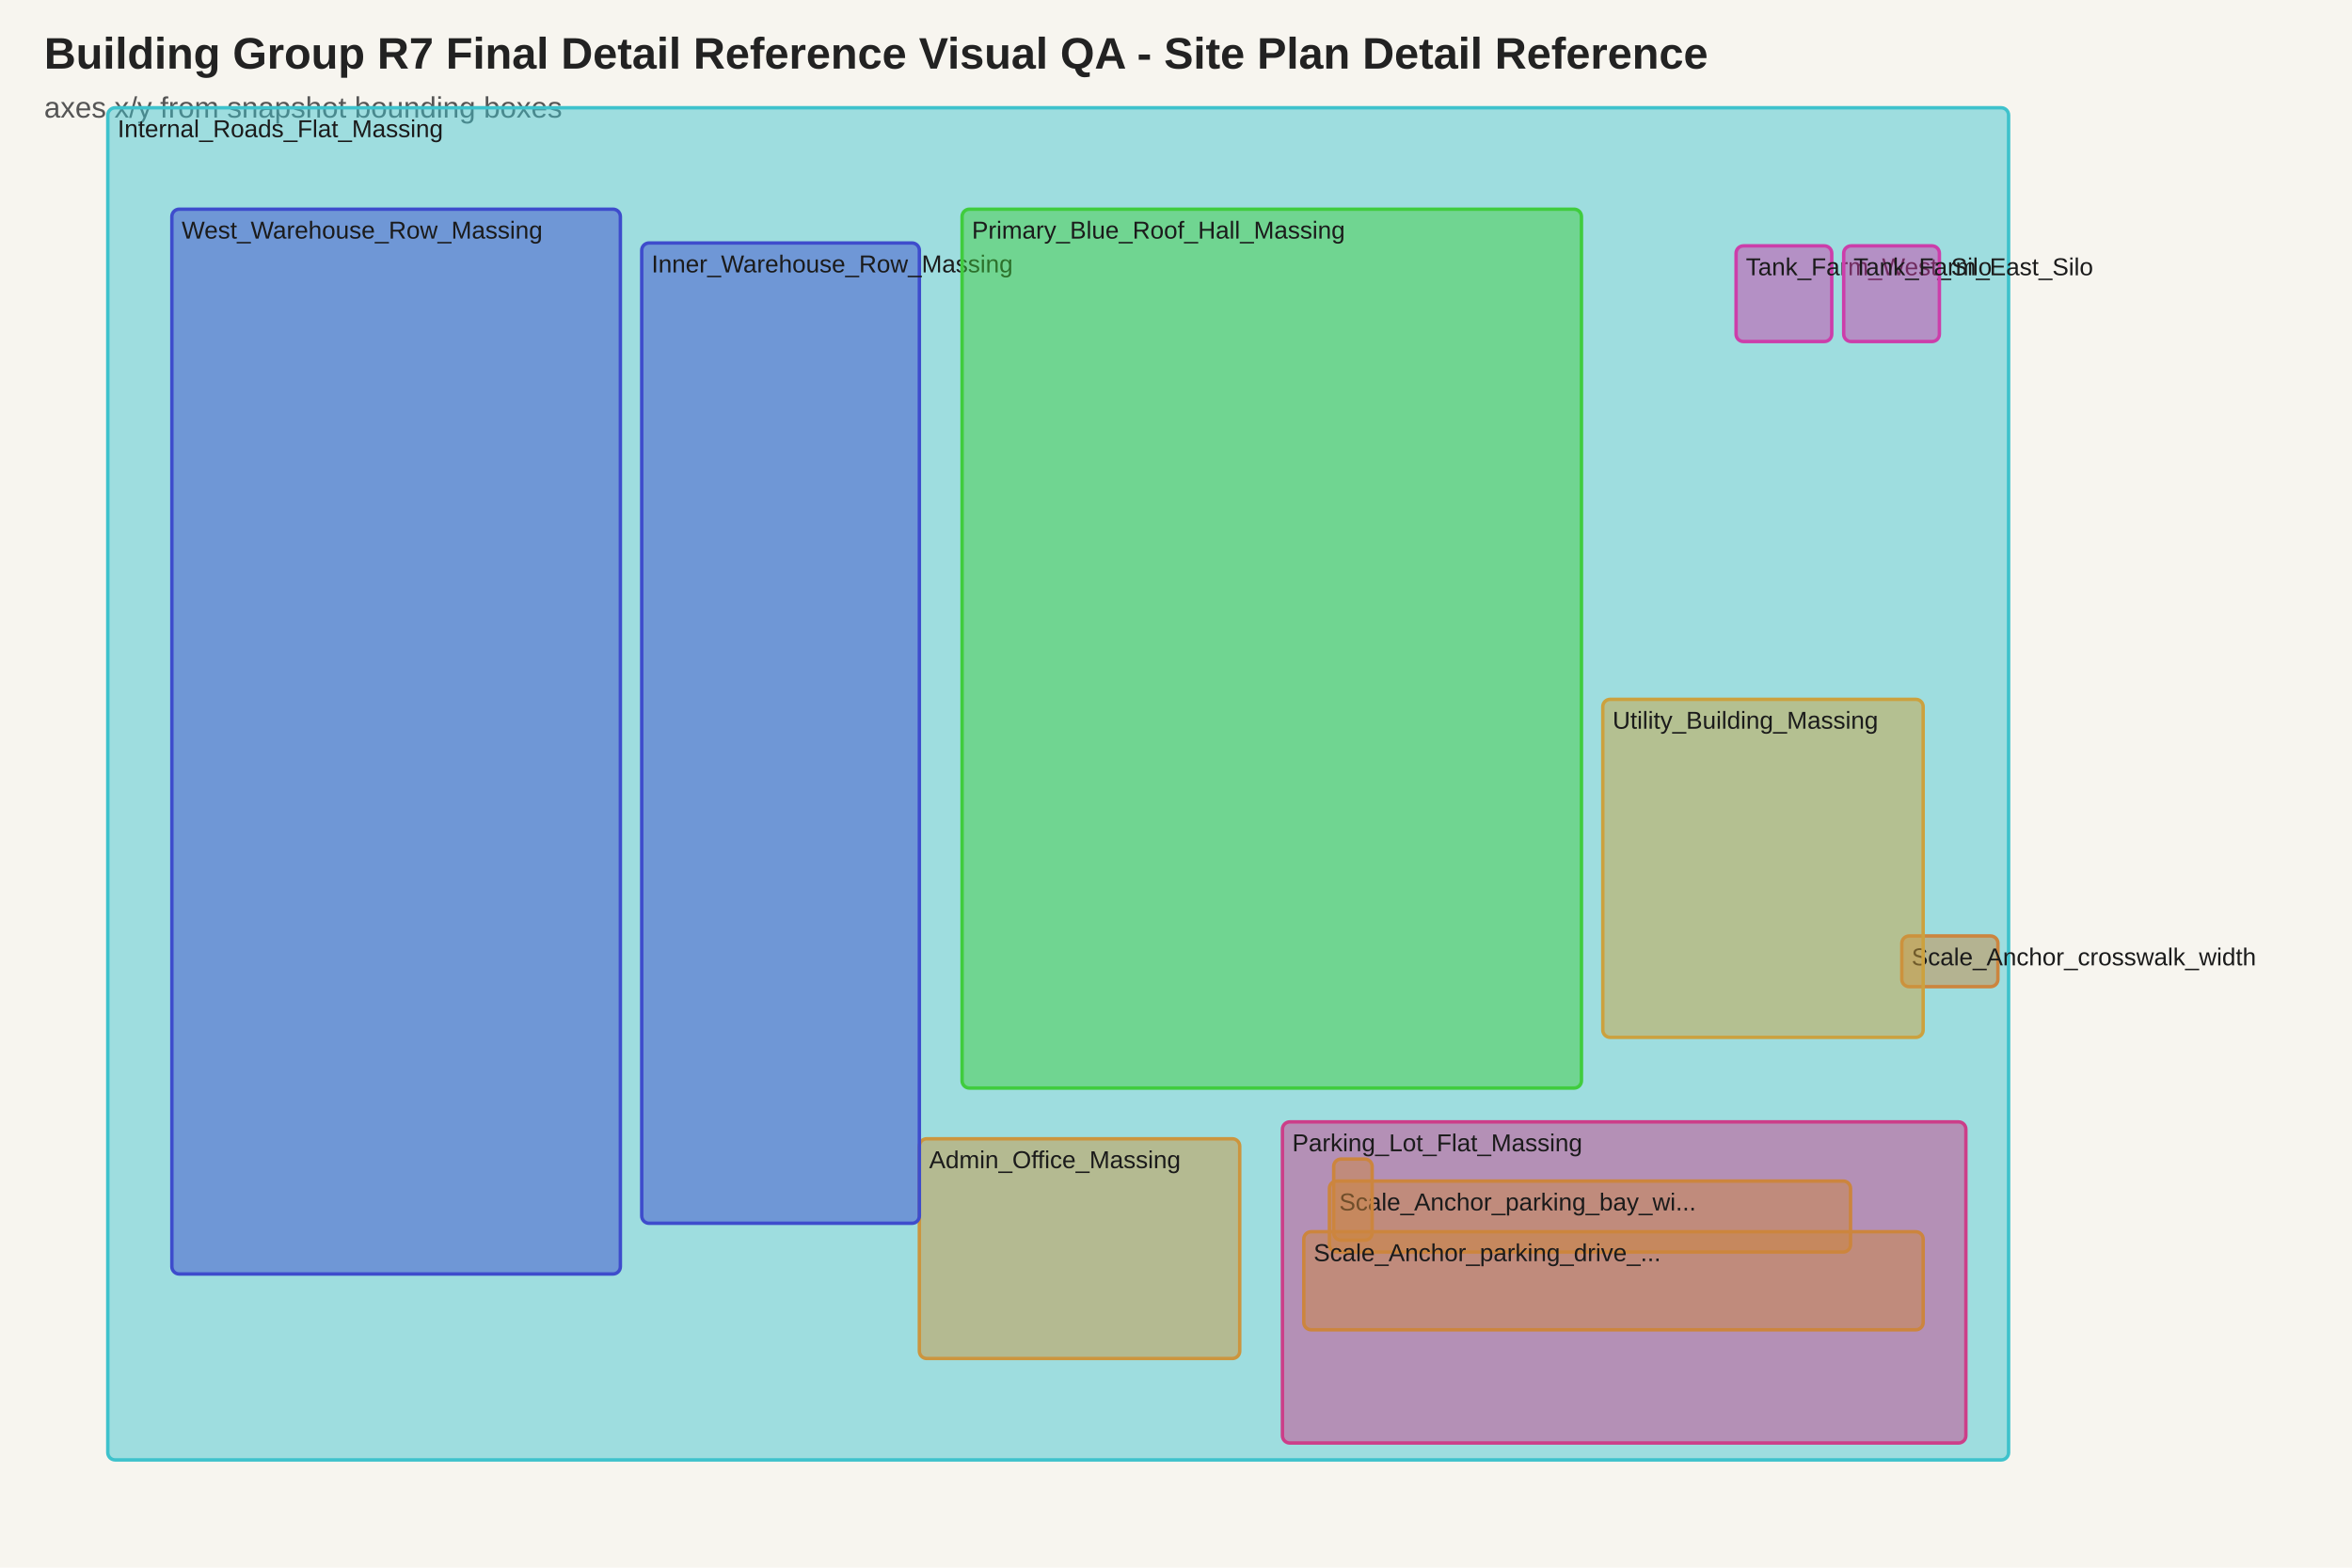
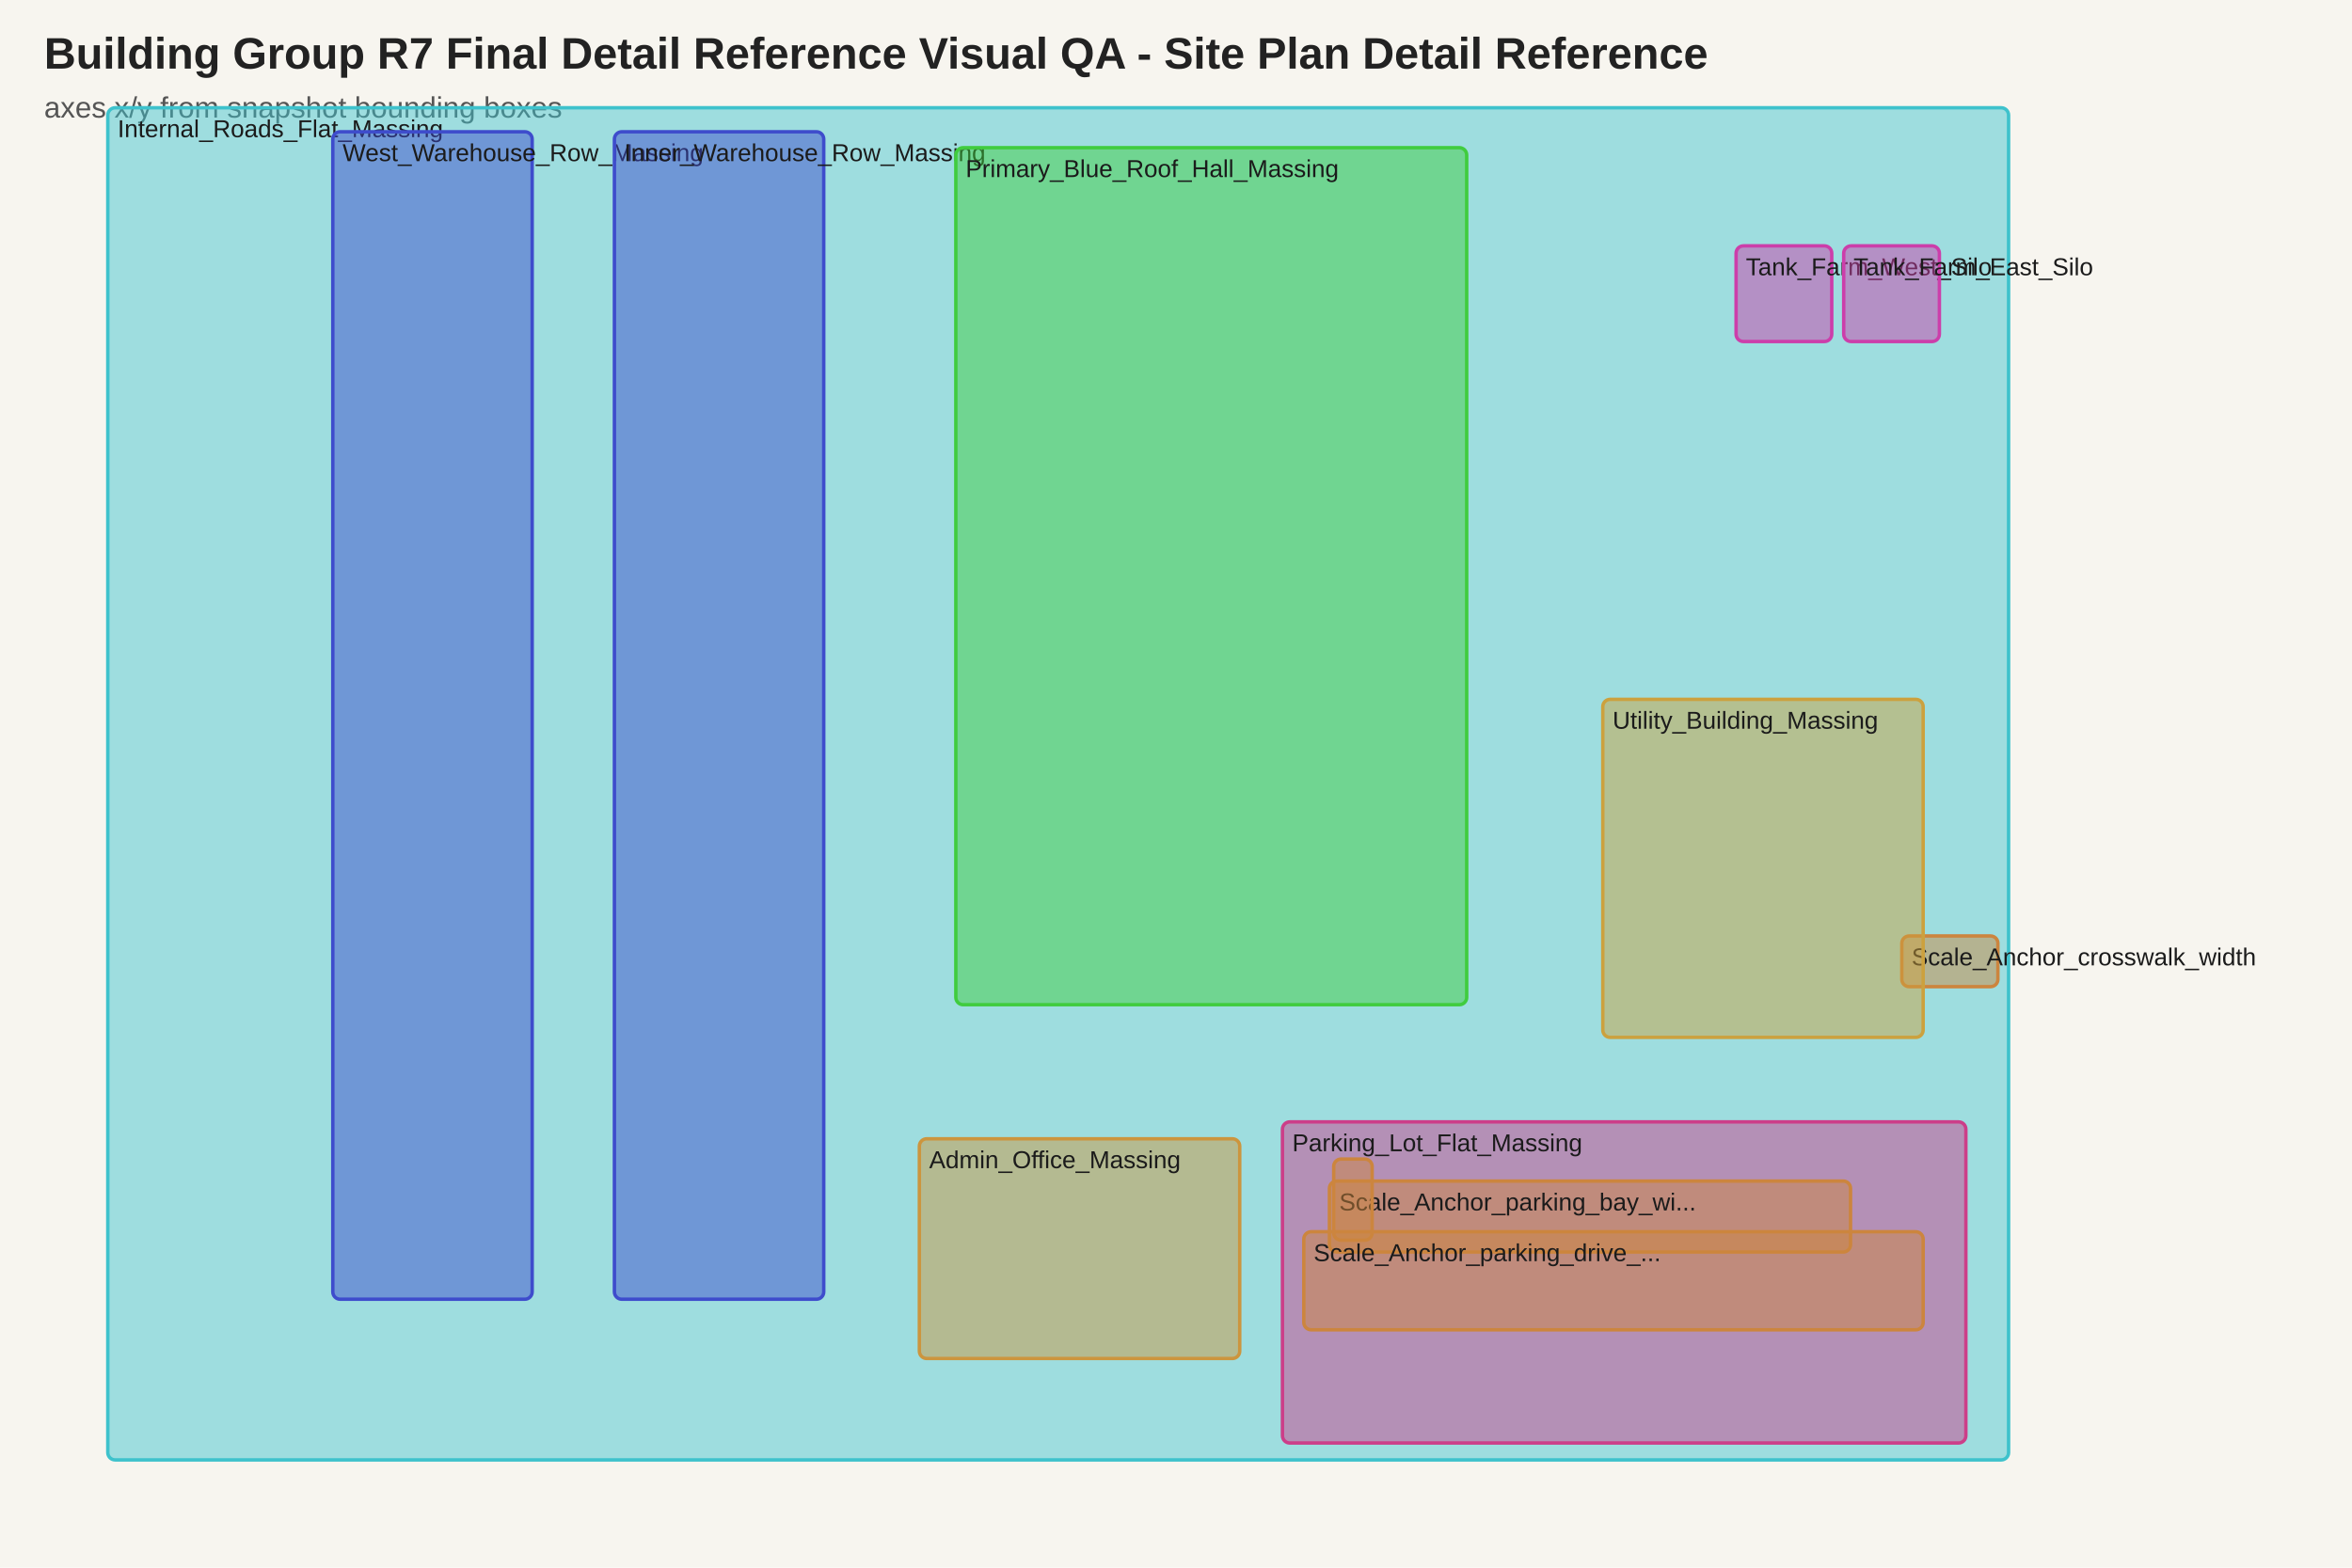
<svg xmlns="http://www.w3.org/2000/svg" width="960" height="640" viewBox="0 0 960 640" role="img" aria-label="Site Plan Detail Reference preview">
  <rect width="100%" height="100%" fill="#f7f5ef" />
  <text x="18" y="28" font-family="Arial, sans-serif" font-size="18" font-weight="700" fill="#222">Building Group R7 Final Detail Reference Visual QA - Site Plan Detail Reference</text>
  <text x="18" y="48" font-family="Arial, sans-serif" font-size="12" fill="#555">axes x/y from snapshot bounding boxes</text>
  <g font-family="Arial, sans-serif">
    <rect x="44" y="44" width="775.83" height="552" rx="3" fill="hsl(184 58% 52%)" fill-opacity="0.48" stroke="hsl(184 58% 52%)" stroke-width="1.4" />
    <text x="48" y="56" font-size="10" fill="#1b1b1b">Internal_Roads_Flat_Massing</text>
    <rect x="523.446" y="458" width="278.95" height="131.1" rx="3" fill="hsl(328 58% 52%)" fill-opacity="0.48" stroke="hsl(328 58% 52%)" stroke-width="1.4" />
    <text x="527.446" y="470" font-size="10" fill="#1b1b1b">Parking_Lot_Flat_Massing</text>
    <rect x="542.619" y="482.155" width="212.702" height="28.976" rx="3" fill="hsl(30 58% 52%)" fill-opacity="0.48" stroke="hsl(30 58% 52%)" stroke-width="1.4" />
    <text x="546.619" y="494.155" font-size="10" fill="#1b1b1b">Scale_Anchor_parking_bay_wi...</text>
    <rect x="544.368" y="473.176" width="15.695" height="33.124" rx="3" fill="hsl(30 58% 52%)" fill-opacity="0.48" stroke="hsl(30 58% 52%)" stroke-width="1.4" />
    <rect x="532.163" y="502.856" width="252.799" height="40.025" rx="3" fill="hsl(30 58% 52%)" fill-opacity="0.48" stroke="hsl(30 58% 52%)" stroke-width="1.4" />
    <text x="536.163" y="514.856" font-size="10" fill="#1b1b1b">Scale_Anchor_parking_drive_...</text>
    <rect x="776.244" y="382.1" width="39.232" height="20.7" rx="3" fill="hsl(30 58% 52%)" fill-opacity="0.48" stroke="hsl(30 58% 52%)" stroke-width="1.4" />
    <text x="780.244" y="394.1" font-size="10" fill="#1b1b1b">Scale_Anchor_crosswalk_width</text>
    <rect x="375.253" y="464.9" width="130.758" height="89.7" rx="3" fill="hsl(37 58% 52%)" fill-opacity="0.48" stroke="hsl(37 58% 52%)" stroke-width="1.4" />
    <text x="379.253" y="476.9" font-size="10" fill="#1b1b1b">Admin_Office_Massing</text>
    <rect x="654.203" y="285.5" width="130.758" height="138" rx="3" fill="hsl(42 58% 52%)" fill-opacity="0.48" stroke="hsl(42 58% 52%)" stroke-width="1.4" />
    <text x="658.203" y="297.5" font-size="10" fill="#1b1b1b">Utility_Building_Massing</text>
-     <rect x="70.151" y="85.4" width="183.061" height="434.7" rx="3" fill="hsl(234 58% 52%)" fill-opacity="0.48" stroke="hsl(234 58% 52%)" stroke-width="1.4" />
-     <text x="74.151" y="97.4" font-size="10" fill="#1b1b1b">West_Warehouse_Row_Massing</text>
-     <rect x="261.93" y="99.2" width="113.324" height="400.2" rx="3" fill="hsl(234 58% 52%)" fill-opacity="0.48" stroke="hsl(234 58% 52%)" stroke-width="1.4" />
-     <text x="265.93" y="111.2" font-size="10" fill="#1b1b1b">Inner_Warehouse_Row_Massing</text>
+     <rect x="135.841" y="53.792" width="81.374" height="476.609" rx="3" fill="hsl(234 58% 52%)" fill-opacity="0.48" stroke="hsl(234 58% 52%)" stroke-width="1.4" />
+     <text x="139.841" y="65.792" font-size="10" fill="#1b1b1b">West_Warehouse_Row_Massing</text>
+     <rect x="250.781" y="53.792" width="85.443" height="476.609" rx="3" fill="hsl(234 58% 52%)" fill-opacity="0.48" stroke="hsl(234 58% 52%)" stroke-width="1.4" />
+     <text x="254.781" y="65.792" font-size="10" fill="#1b1b1b">Inner_Warehouse_Row_Massing</text>
    <rect x="708.599" y="100.373" width="39.053" height="39.053" rx="3" fill="hsl(314 58% 52%)" fill-opacity="0.48" stroke="hsl(314 58% 52%)" stroke-width="1.4" />
    <text x="712.599" y="112.373" font-size="10" fill="#1b1b1b">Tank_Farm_West_Silo</text>
    <rect x="752.533" y="100.373" width="39.053" height="39.053" rx="3" fill="hsl(314 58% 52%)" fill-opacity="0.48" stroke="hsl(314 58% 52%)" stroke-width="1.4" />
    <text x="756.533" y="112.373" font-size="10" fill="#1b1b1b">Tank_Farm_East_Silo</text>
-     <rect x="392.687" y="85.4" width="252.799" height="358.8" rx="3" fill="hsl(119 58% 52%)" fill-opacity="0.48" stroke="hsl(119 58% 52%)" stroke-width="1.4" />
-     <text x="396.687" y="97.4" font-size="10" fill="#1b1b1b">Primary_Blue_Roof_Hall_Massing</text>
+     <rect x="390.134" y="60.291" width="208.521" height="349.875" rx="3" fill="hsl(119 58% 52%)" fill-opacity="0.48" stroke="hsl(119 58% 52%)" stroke-width="1.4" />
+     <text x="394.134" y="72.291" font-size="10" fill="#1b1b1b">Primary_Blue_Roof_Hall_Massing</text>
  </g>
</svg>
